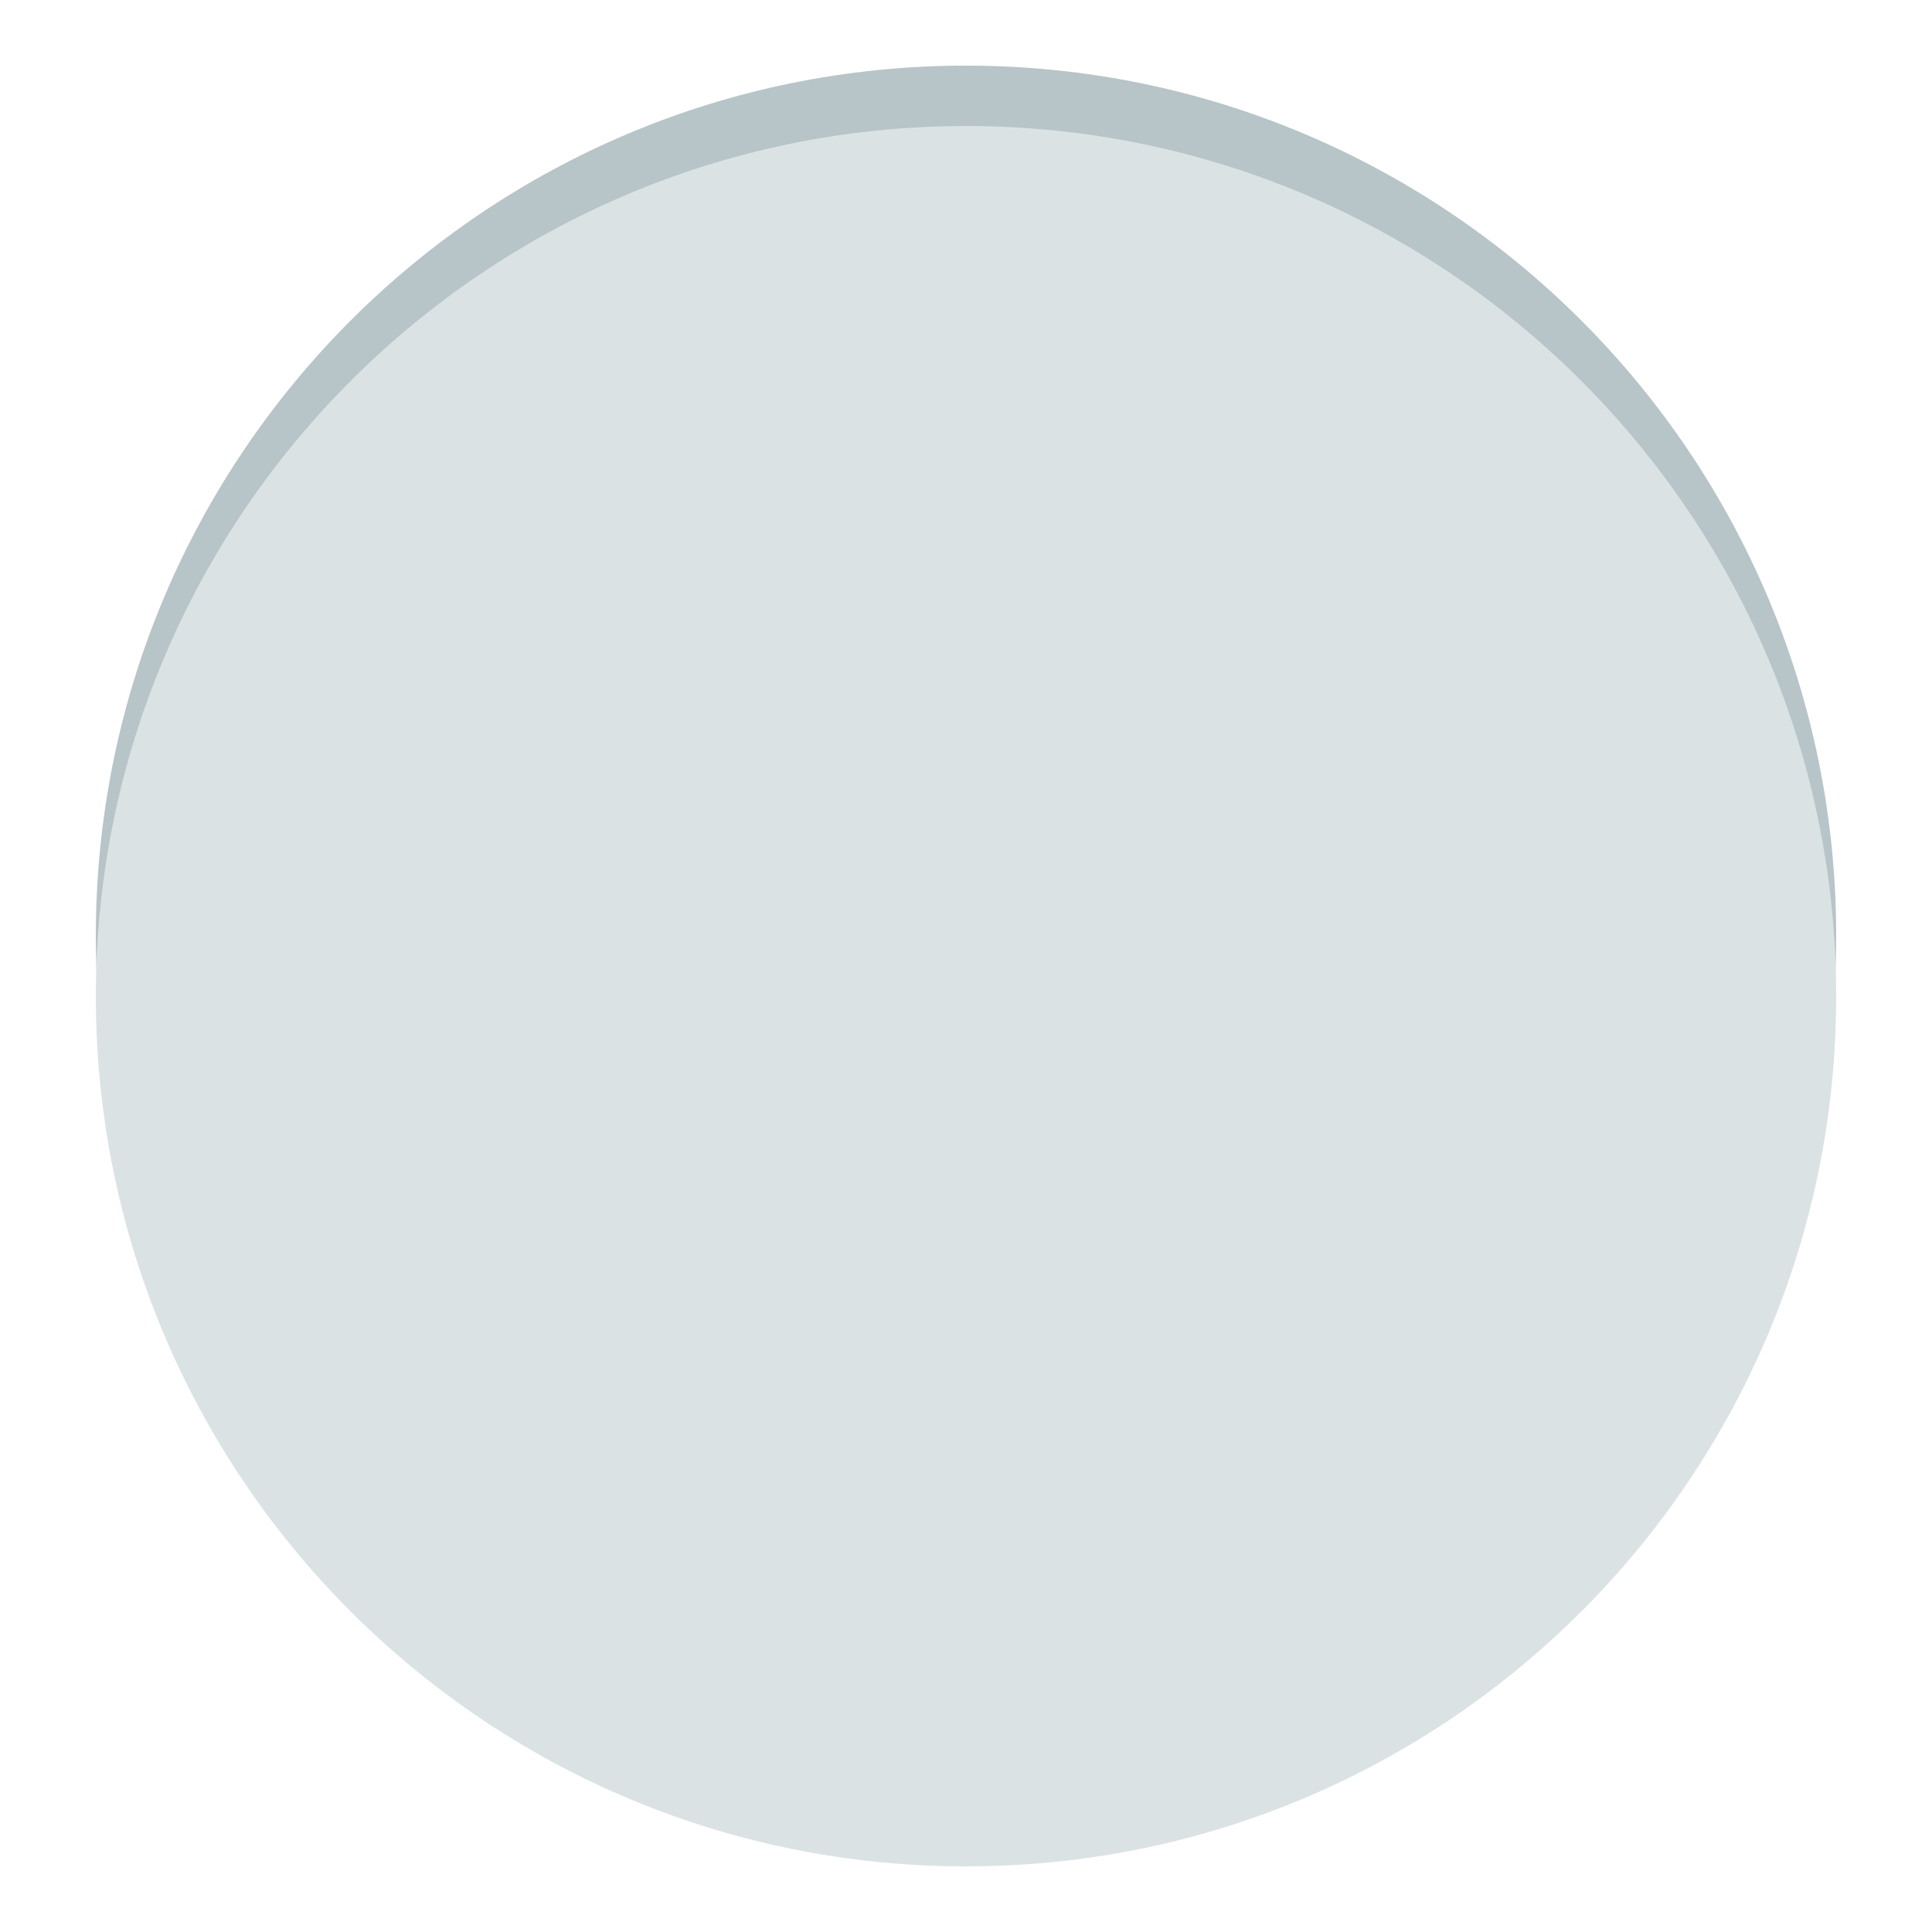
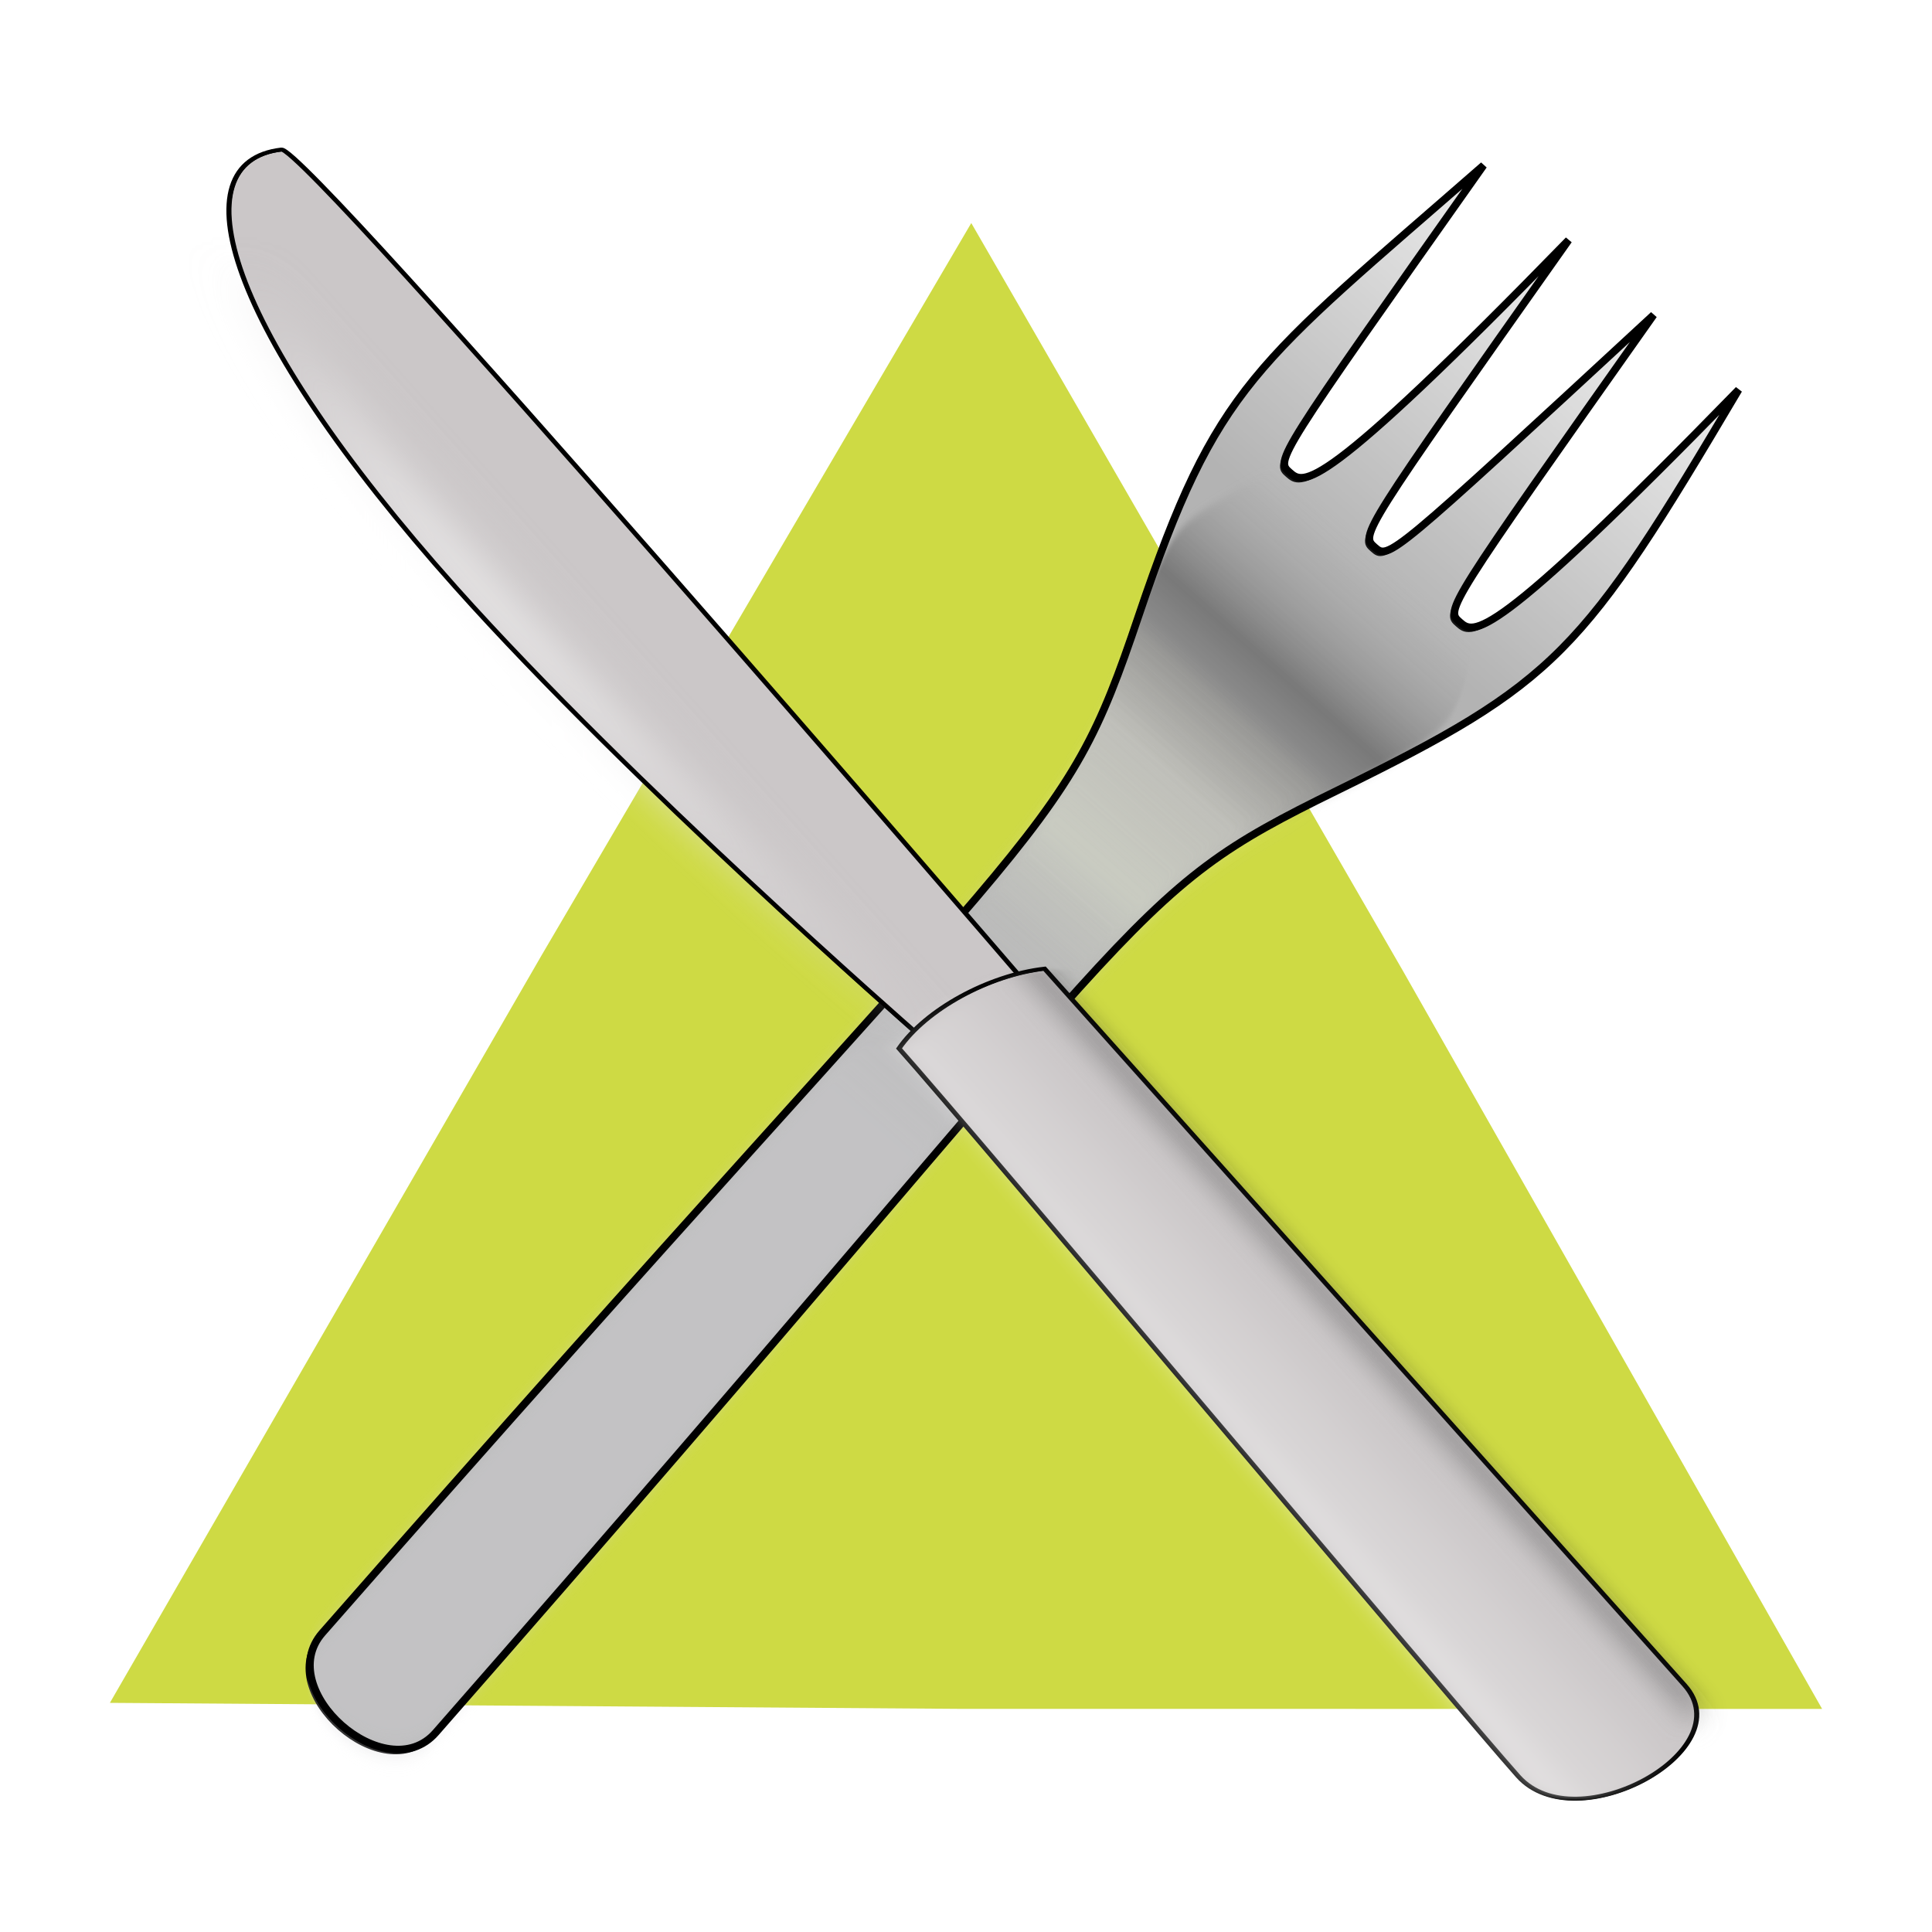
- <svg xmlns="http://www.w3.org/2000/svg" width="1024" height="1024" id="svg2" version="1.1">
-   <defs id="defs4" />
+ <svg xmlns="http://www.w3.org/2000/svg" xmlns:xlink="http://www.w3.org/1999/xlink" width="1024" height="1024" id="svg2985" version="1.1">
+   <defs id="defs2987">
+     <linearGradient id="linearGradient5216">
+       <stop style="stop-color:#ffffff;stop-opacity:0.677;" offset="0" id="stop5218" />
+       <stop id="stop5226" offset="0.249" style="stop-color:#ffffff;stop-opacity:0.337;" />
+       <stop style="stop-color:#ffffff;stop-opacity:0.204" offset="0.497" id="stop5228" />
+       <stop id="stop5224" offset="0.747" style="stop-color:#ffffff;stop-opacity:0;" />
+       <stop style="stop-color:#000000;stop-opacity:0.588;" offset="1" id="stop5220" />
+     </linearGradient>
+     <linearGradient id="linearGradient5183">
+       <stop style="stop-color:#ffffff;stop-opacity:1;" offset="0" id="stop5185" />
+       <stop style="stop-color:#cbc7c8;stop-opacity:0;" offset="1" id="stop5187" />
+     </linearGradient>
+     <linearGradient id="linearGradient4200">
+       <stop style="stop-color:#fcf4d2;stop-opacity:0;" offset="0" id="stop4202" />
+       <stop id="stop4208" offset="0.583" style="stop-color:#f7ffdd;stop-opacity:0.498;" />
+       <stop style="stop-color:#b3b3b3;stop-opacity:0;" offset="1" id="stop4204" />
+     </linearGradient>
+     <linearGradient id="linearGradient4192">
+       <stop style="stop-color:#ff0000;stop-opacity:1;" offset="0" id="stop4194" />
+       <stop style="stop-color:#000000;stop-opacity:0;" offset="1" id="stop4196" />
+     </linearGradient>
+     <linearGradient id="linearGradient4161">
+       <stop style="stop-color:#000100;stop-opacity:0;" offset="0" id="stop4163" />
+       <stop id="stop4171" offset="0.5" style="stop-color:#000000;stop-opacity:0.633;" />
+       <stop style="stop-color:#b3b3b3;stop-opacity:0;" offset="1" id="stop4165" />
+     </linearGradient>
+     <linearGradient id="linearGradient4134">
+       <stop style="stop-color:#d1d0d3;stop-opacity:1;" offset="0" id="stop4136" />
+       <stop style="stop-color:#b3b3b3;stop-opacity:0;" offset="1" id="stop4138" />
+     </linearGradient>
+     <linearGradient id="linearGradient4134-9">
+       <stop style="stop-color:#d1d0d3;stop-opacity:1;" offset="0" id="stop4136-5" />
+       <stop style="stop-color:#b3b3b3;stop-opacity:0;" offset="1" id="stop4138-6" />
+     </linearGradient>
+     <linearGradient id="linearGradient4161-6">
+       <stop style="stop-color:#000100;stop-opacity:0;" offset="0" id="stop4163-5" />
+       <stop id="stop4171-9" offset="0.5" style="stop-color:#000000;stop-opacity:0.633;" />
+       <stop style="stop-color:#b3b3b3;stop-opacity:0;" offset="1" id="stop4165-3" />
+     </linearGradient>
+     <linearGradient id="linearGradient4200-3">
+       <stop style="stop-color:#fcf4d2;stop-opacity:0;" offset="0" id="stop4202-0" />
+       <stop id="stop4208-8" offset="0.583" style="stop-color:#f7ffdd;stop-opacity:0.498;" />
+       <stop style="stop-color:#b3b3b3;stop-opacity:0;" offset="1" id="stop4204-0" />
+     </linearGradient>
+     <linearGradient id="linearGradient4134-1">
+       <stop style="stop-color:#d1d0d3;stop-opacity:1;" offset="0" id="stop4136-1" />
+       <stop style="stop-color:#b3b3b3;stop-opacity:0;" offset="1" id="stop4138-8" />
+     </linearGradient>
+     <linearGradient id="linearGradient4161-9">
+       <stop style="stop-color:#000100;stop-opacity:0;" offset="0" id="stop4163-4" />
+       <stop id="stop4171-0" offset="0.5" style="stop-color:#000000;stop-opacity:0.633;" />
+       <stop style="stop-color:#b3b3b3;stop-opacity:0;" offset="1" id="stop4165-4" />
+     </linearGradient>
+     <linearGradient id="linearGradient4200-6">
+       <stop style="stop-color:#fcf4d2;stop-opacity:0;" offset="0" id="stop4202-5" />
+       <stop id="stop4208-0" offset="0.583" style="stop-color:#f7ffdd;stop-opacity:0.498;" />
+       <stop style="stop-color:#b3b3b3;stop-opacity:0;" offset="1" id="stop4204-1" />
+     </linearGradient>
+     <linearGradient id="linearGradient4134-8">
+       <stop style="stop-color:#d1d0d3;stop-opacity:1;" offset="0" id="stop4136-57" />
+       <stop style="stop-color:#b3b3b3;stop-opacity:0;" offset="1" id="stop4138-5" />
+     </linearGradient>
+     <linearGradient id="linearGradient4161-0">
+       <stop style="stop-color:#000100;stop-opacity:0;" offset="0" id="stop4163-2" />
+       <stop id="stop4171-5" offset="0.5" style="stop-color:#000000;stop-opacity:0.633;" />
+       <stop style="stop-color:#b3b3b3;stop-opacity:0;" offset="1" id="stop4165-0" />
+     </linearGradient>
+     <linearGradient id="linearGradient4200-5">
+       <stop style="stop-color:#fcf4d2;stop-opacity:0;" offset="0" id="stop4202-3" />
+       <stop id="stop4208-9" offset="0.583" style="stop-color:#f7ffdd;stop-opacity:0.498;" />
+       <stop style="stop-color:#b3b3b3;stop-opacity:0;" offset="1" id="stop4204-7" />
+     </linearGradient>
+     <linearGradient id="linearGradient4134-3">
+       <stop style="stop-color:#d1d0d3;stop-opacity:1;" offset="0" id="stop4136-2" />
+       <stop style="stop-color:#b3b3b3;stop-opacity:0;" offset="1" id="stop4138-1" />
+     </linearGradient>
+     <linearGradient id="linearGradient4161-67">
+       <stop style="stop-color:#000100;stop-opacity:0;" offset="0" id="stop4163-25" />
+       <stop id="stop4171-4" offset="0.5" style="stop-color:#000000;stop-opacity:0.633;" />
+       <stop style="stop-color:#b3b3b3;stop-opacity:0;" offset="1" id="stop4165-8" />
+     </linearGradient>
+     <linearGradient id="linearGradient4200-0">
+       <stop style="stop-color:#fcf4d2;stop-opacity:0;" offset="0" id="stop4202-1" />
+       <stop id="stop4208-90" offset="0.583" style="stop-color:#f7ffdd;stop-opacity:0.498;" />
+       <stop style="stop-color:#b3b3b3;stop-opacity:0;" offset="1" id="stop4204-08" />
+     </linearGradient>
+     <linearGradient id="linearGradient4108-4">
+       <stop style="stop-color:#ffffff;stop-opacity:1;" offset="0" id="stop4110-3" />
+       <stop style="stop-color:#ffffff;stop-opacity:0;" offset="1" id="stop4112-1" />
+     </linearGradient>
+     <linearGradient id="linearGradient4134-2">
+       <stop style="stop-color:#d1d0d3;stop-opacity:1;" offset="0" id="stop4136-6" />
+       <stop style="stop-color:#b3b3b3;stop-opacity:0;" offset="1" id="stop4138-7" />
+     </linearGradient>
+     <filter color-interpolation-filters="sRGB" id="filter4150-6">
+       <feGaussianBlur stdDeviation="1.943" id="feGaussianBlur4152-4" />
+     </filter>
+     <linearGradient id="linearGradient4161-96">
+       <stop style="stop-color:#000100;stop-opacity:0;" offset="0" id="stop4163-9" />
+       <stop id="stop4171-1" offset="0.5" style="stop-color:#000000;stop-opacity:0.633;" />
+       <stop style="stop-color:#b3b3b3;stop-opacity:0;" offset="1" id="stop4165-7" />
+     </linearGradient>
+     <filter color-interpolation-filters="sRGB" id="filter4181-0">
+       <feGaussianBlur stdDeviation="0.834" id="feGaussianBlur4183-2" />
+     </filter>
+     <linearGradient id="linearGradient4200-00">
+       <stop style="stop-color:#fcf4d2;stop-opacity:0;" offset="0" id="stop4202-4" />
+       <stop id="stop4208-7" offset="0.583" style="stop-color:#f7ffdd;stop-opacity:0.498;" />
+       <stop style="stop-color:#b3b3b3;stop-opacity:0;" offset="1" id="stop4204-4" />
+     </linearGradient>
+     <filter color-interpolation-filters="sRGB" id="filter4212-7">
+       <feGaussianBlur stdDeviation="1.875" id="feGaussianBlur4214-7" />
+     </filter>
+     <linearGradient id="linearGradient4134-2-8">
+       <stop style="stop-color:#d1d0d3;stop-opacity:1;" offset="0" id="stop4136-6-7" />
+       <stop style="stop-color:#b3b3b3;stop-opacity:0;" offset="1" id="stop4138-7-8" />
+     </linearGradient>
+     <linearGradient id="linearGradient4161-96-5">
+       <stop style="stop-color:#000100;stop-opacity:0;" offset="0" id="stop4163-9-1" />
+       <stop id="stop4171-1-5" offset="0.5" style="stop-color:#000000;stop-opacity:0.633;" />
+       <stop style="stop-color:#b3b3b3;stop-opacity:0;" offset="1" id="stop4165-7-6" />
+     </linearGradient>
+     <linearGradient id="linearGradient4200-00-6">
+       <stop style="stop-color:#fcf4d2;stop-opacity:0;" offset="0" id="stop4202-4-1" />
+       <stop id="stop4208-7-6" offset="0.583" style="stop-color:#f7ffdd;stop-opacity:0.498;" />
+       <stop style="stop-color:#b3b3b3;stop-opacity:0;" offset="1" id="stop4204-4-0" />
+     </linearGradient>
+     <linearGradient id="linearGradient4134-2-4">
+       <stop style="stop-color:#d1d0d3;stop-opacity:1;" offset="0" id="stop4136-6-5" />
+       <stop style="stop-color:#b3b3b3;stop-opacity:0;" offset="1" id="stop4138-7-4" />
+     </linearGradient>
+     <linearGradient id="linearGradient4161-96-7">
+       <stop style="stop-color:#000100;stop-opacity:0;" offset="0" id="stop4163-9-8" />
+       <stop id="stop4171-1-1" offset="0.5" style="stop-color:#000000;stop-opacity:0.633;" />
+       <stop style="stop-color:#b3b3b3;stop-opacity:0;" offset="1" id="stop4165-7-4" />
+     </linearGradient>
+     <linearGradient id="linearGradient4200-00-4">
+       <stop style="stop-color:#fcf4d2;stop-opacity:0;" offset="0" id="stop4202-4-9" />
+       <stop id="stop4208-7-5" offset="0.583" style="stop-color:#f7ffdd;stop-opacity:0.498;" />
+       <stop style="stop-color:#b3b3b3;stop-opacity:0;" offset="1" id="stop4204-4-01" />
+     </linearGradient>
+     <filter id="filter5238" x="-0.113" width="1.227" y="-0.019" height="1.038">
+       <feGaussianBlur stdDeviation="3.778" id="feGaussianBlur5240" />
+     </filter>
+     <filter id="filter5246" x="-0.229" width="1.459" y="-0.033" height="1.066">
+       <feGaussianBlur stdDeviation="7.068" id="feGaussianBlur5248" />
+     </filter>
+     <linearGradient xlink:href="#linearGradient5183" id="linearGradient5290" gradientUnits="userSpaceOnUse" x1="60" y1="272.362" x2="90" y2="272.362" />
+     <linearGradient xlink:href="#linearGradient5216" id="linearGradient5292" gradientUnits="userSpaceOnUse" x1="60.213" y1="793.691" x2="140.213" y2="793.691" />
+     <linearGradient xlink:href="#linearGradient4108-4" id="linearGradient5294" gradientUnits="userSpaceOnUse" gradientTransform="translate(240,-144.6626)" x1="200" y1="202.362" x2="200" y2="302.362" />
+     <linearGradient xlink:href="#linearGradient4134-2" id="linearGradient5296" gradientUnits="userSpaceOnUse" gradientTransform="translate(240,-144.6626)" x1="200" y1="492.362" x2="200" y2="347.362" />
+     <linearGradient xlink:href="#linearGradient4161-96" id="linearGradient5298" gradientUnits="userSpaceOnUse" gradientTransform="translate(240,-144.6626)" x1="200" y1="372.362" x2="200" y2="292.362" />
+     <linearGradient xlink:href="#linearGradient4200-00" id="linearGradient5300" gradientUnits="userSpaceOnUse" gradientTransform="translate(240,-144.6626)" x1="200" y1="332.362" x2="200" y2="452.362" />
+     <linearGradient xlink:href="#linearGradient4108-4" id="linearGradient5392" gradientUnits="userSpaceOnUse" gradientTransform="translate(240,-144.6626)" x1="200" y1="202.362" x2="200" y2="302.362" />
+     <linearGradient xlink:href="#linearGradient4134-2" id="linearGradient5394" gradientUnits="userSpaceOnUse" gradientTransform="translate(240,-144.6626)" x1="200" y1="492.362" x2="200" y2="347.362" />
+     <linearGradient xlink:href="#linearGradient4161-96" id="linearGradient5396" gradientUnits="userSpaceOnUse" gradientTransform="translate(240,-144.6626)" x1="200" y1="372.362" x2="200" y2="292.362" />
+     <linearGradient xlink:href="#linearGradient4200-00" id="linearGradient5398" gradientUnits="userSpaceOnUse" gradientTransform="translate(240,-144.6626)" x1="200" y1="332.362" x2="200" y2="452.362" />
+     <linearGradient xlink:href="#linearGradient5183" id="linearGradient5400" gradientUnits="userSpaceOnUse" x1="60" y1="272.362" x2="90" y2="272.362" />
+     <linearGradient xlink:href="#linearGradient5216" id="linearGradient5402" gradientUnits="userSpaceOnUse" x1="60.213" y1="793.691" x2="140.213" y2="793.691" />
+   </defs>
  <g id="layer1" transform="translate(0,-28.36215)">
-     <path style="fill:#b7c4c8;fill-opacity:1;stroke:none" id="path2985" d="m 962.857,498.286 a 480,494.286 0 1 1 -960,0 480,494.286 0 1 1 960,0 z" transform="matrix(0.9608555,0,0,0.9330852,48.04406,59.41795)" />
-     <path style="fill:#dbe2e3;fill-opacity:1;stroke:none" id="path2985-8" d="m 962.857,498.286 a 480,494.286 0 1 1 -960,0 480,494.286 0 1 1 960,0 z" transform="matrix(0.9608555,0,0,0.9330852,48.04406,91.42032)" />
-     <flowRoot xml:space="preserve" id="flowRoot3019" style="fill:black;stroke:none;stroke-opacity:1;stroke-width:1px;stroke-linejoin:miter;stroke-linecap:butt;fill-opacity:1;font-family:Sans;font-style:normal;font-weight:normal;font-size:40px;line-height:125%;letter-spacing:0px;word-spacing:0px">
-       <flowRegion id="flowRegion3021">
-         <rect id="rect3023" width="144.452" height="41.416" x="224.254" y="307.802" />
-       </flowRegion>
-       <flowPara id="flowPara3025" />
-     </flowRoot>
-     <flowRoot xml:space="preserve" id="flowRoot3011" style="font-size:40px;font-style:normal;font-weight:normal;line-height:125%;letter-spacing:0px;word-spacing:0px;fill:#000000;fill-opacity:1;stroke:none;font-family:Sans" transform="matrix(22.27107,0,0,22.27107,-5091.609,-6405.619)">
-       <flowRegion id="flowRegion3013">
-         <rect id="rect3015" width="588.919" height="467.701" x="234.355" y="286.589" />
-       </flowRegion>
-       <flowPara id="flowPara3017">M</flowPara>
-     </flowRoot>
-     <flowRoot xml:space="preserve" id="flowRoot3011-3" style="font-size:40px;font-style:normal;font-weight:normal;line-height:125%;letter-spacing:0px;word-spacing:0px;fill:#000000;fill-opacity:1;stroke:none;font-family:Sans" transform="matrix(3.673801,0,0,3.673801,-498.6827,-334.7456)">
-       <flowRegion id="flowRegion3013-4">
-         <rect id="rect3015-5" width="588.919" height="467.701" x="234.355" y="286.589" />
-       </flowRegion>
-       <flowPara id="flowPara3017-1">UPB</flowPara>
-     </flowRoot>
+     <path style="fill:#c4d31e;stroke:none;stroke-opacity:0.98;fill-opacity:0.825" id="path5408" d="m 379.315,989.929 -60.568,-1.065 -59.519,-1.461 31.206,-51.921 31.025,-50.815 29.362,52.986 z" transform="matrix(7.554431,-0.1320498,0.1320498,7.554431,-2030.463,-6494.125)" />
+     <g id="g5019" transform="matrix(1.502072,1.321596,-1.319286,1.504702,262.0995,-481.7487)">
+       <path id="path3026-9" d="m 393.976,52.202 c -10.703,80.201 -15,90 10,149.999 25,60 15,49.957 15,344.999 0,20 40,20 40,0 0,-294.999 -10,-284.999 15,-344.999 25,-60 25,-70 10,-149.999 -5,95 -10,95 -15,95 -5,0 -5,0 -15,-95 -10,95 -10,95 -15,95 -5,0 -5,0 -15,-95 -5,95 -10,95 -15,95 -5,0 -5,0 -15,-95 z" style="fill:#b3b3b3;stroke:#000000;stroke-width:1px;stroke-linecap:butt;stroke-linejoin:miter;stroke-opacity:1" />
+       <path id="path3026-2-0" d="m 484.701,175.085 c 11.454,-27.64 11.21,-58.266 5.628,-87.228 -1.857,-9.875 -4.785,-30.962 -6.471,-33.446 -2.191,29.298 -2.085,59.162 -9.258,87.781 -12.185,15.52 -12.335,-18.067 -13.722,-25.86 -2.447,-21.36 -4.637,-42.749 -6.903,-64.129 -3.5,29.997 -5.501,60.226 -10.693,89.99 -9.841,15.332 -11.218,-17.01 -12.163,-23.803 -2.554,-22.043 -4.802,-44.12 -7.144,-66.187 -2.214,30.035 -2.082,60.642 -9.375,89.99 -12.185,15.52 -12.335,-18.067 -13.722,-25.86 -2.447,-21.36 -4.637,-42.749 -6.903,-64.129 -4.522,39.863 -15.623,81.573 -1.123,120.749 L 440,227.7 z" style="opacity:0.716;fill:url(#linearGradient5392);fill-opacity:1;stroke:#000000;stroke-width:1px;stroke-linecap:butt;stroke-linejoin:miter;stroke-opacity:0.003" />
+       <path id="path3026-0-2" d="m 403.975,202.201 c 25,60 15,49.957 15,344.999 0,20 40,20 40,0 0,-294.999 -10,-284.999 15,-344.999 z" style="opacity:0.521;fill:url(#linearGradient5394);fill-opacity:1;stroke:#000000;stroke-width:1px;stroke-linecap:butt;stroke-linejoin:miter;stroke-opacity:0;filter:url(#filter4150-6)" />
+       <path id="path3026-3-4" d="m 475,147.7 -70,0 c -10.299,33.131 -10,25 -1.025,54.501 L 440,282.7 473.975,202.201 C 485,172.7 488.481,168.52 475,147.7 z" style="opacity:0.518;fill:url(#linearGradient5396);fill-opacity:1;stroke:#000000;stroke-width:1px;stroke-linecap:butt;stroke-linejoin:miter;stroke-opacity:0;filter:url(#filter4181-0)" />
+       <path id="path3026-32-6" d="m 458.975,547.2 c 0,-294.999 -10,-284.999 15,-344.999 l -70,0 c 25,60 15,49.957 15,344.999 z" style="opacity:0.61;fill:url(#linearGradient5398);fill-opacity:1;stroke:#000000;stroke-width:1px;stroke-linecap:butt;stroke-linejoin:miter;stroke-opacity:0;filter:url(#filter4212-7)" />
+       <path id="path3026-9-4" d="m 393.976,51.201 c -10.703,80.201 -15,90 10,149.999 25,60 15,49.957 15,344.999 0,20 40,20 40,0 0,-294.999 -10,-284.999 15,-344.999 25,-60 25,-70 10,-149.999 -5,95 -10,95 -15,95 -5,0 -5,0 -15,-95 -10,95 -10,95 -15,95 -5,0 -5,0 -15,-95 -5,95 -10,95 -15,95 -5,0 -5,0 -15,-95 z" style="fill:none;stroke:#000000;stroke-width:2;stroke-linecap:butt;stroke-linejoin:miter;stroke-miterlimit:4;stroke-opacity:1;stroke-dasharray:none" />
+     </g>
+     <g id="g5250" transform="matrix(1.101877,-0.6038389,0.7709551,0.8630284,-34.05916,141.3842)">
+       <path transform="translate(0,28.36215)" id="path5145" d="m 130,534 c 0,0 8.944,-505.528 0,-510 C 93.122,5.561 60,84 60,244 60,364 80,534 80,534 z" style="fill:#cbc7c8;fill-opacity:1;stroke:#000000;stroke-width:1px;stroke-linecap:butt;stroke-linejoin:miter;stroke-opacity:1" />
+       <path id="path5145-6" d="m 130.171,562.191 c 0,0 8.944,-505.528 0,-510 -36.878,-18.439 -70,60 -70,220 0,120 20,290 20,290 z" style="fill:url(#linearGradient5400);fill-opacity:1;stroke:none;filter:url(#filter5246)" />
+       <path transform="translate(0,28.36215)" id="path5143" d="m 140,974 c 0,-143.333 0,-390 0,-440 -20,-10 -50,-10 -70,0 0,50 -10,400 -10,440 0,40 80,40 80,0 z" style="fill:#cbc7c8;fill-opacity:1;stroke:#000000;stroke-width:1px;stroke-linecap:butt;stroke-linejoin:miter;stroke-opacity:1" />
+       <path id="path5145-7" d="m 130,557.362 c 0,0 8.933,-501.041 -0.011,-505.513 -36.878,-18.439 -70,60 -70,220 0,120 20.011,285.513 20.011,285.513" style="fill:none;stroke:#000000;stroke-width:2;stroke-linecap:butt;stroke-linejoin:miter;stroke-miterlimit:4;stroke-opacity:1;stroke-dasharray:none" />
+       <path id="path5143-2" d="m 140.136,1002.005 c 0,-143.333 0,-390 0,-440 -20,-10 -50,-10 -70,0 0,50 -10,400 -10,440 0,40 80,40 80,0 z" style="fill:none;stroke:#000000;stroke-width:2;stroke-linecap:butt;stroke-linejoin:miter;stroke-miterlimit:4;stroke-opacity:1;stroke-dasharray:none" />
+       <path id="path5143-3" d="m 140.213,1002.441 c 0,-143.334 0,-390.001 0,-440.001 -20,-10 -50,-10 -70,0 0,50 -10,400 -10,440.001 0,40 80,40 80,0 z" style="opacity:0.762;fill:url(#linearGradient5402);fill-opacity:1;stroke:none;filter:url(#filter5238)" />
+     </g>
  </g>
</svg>
